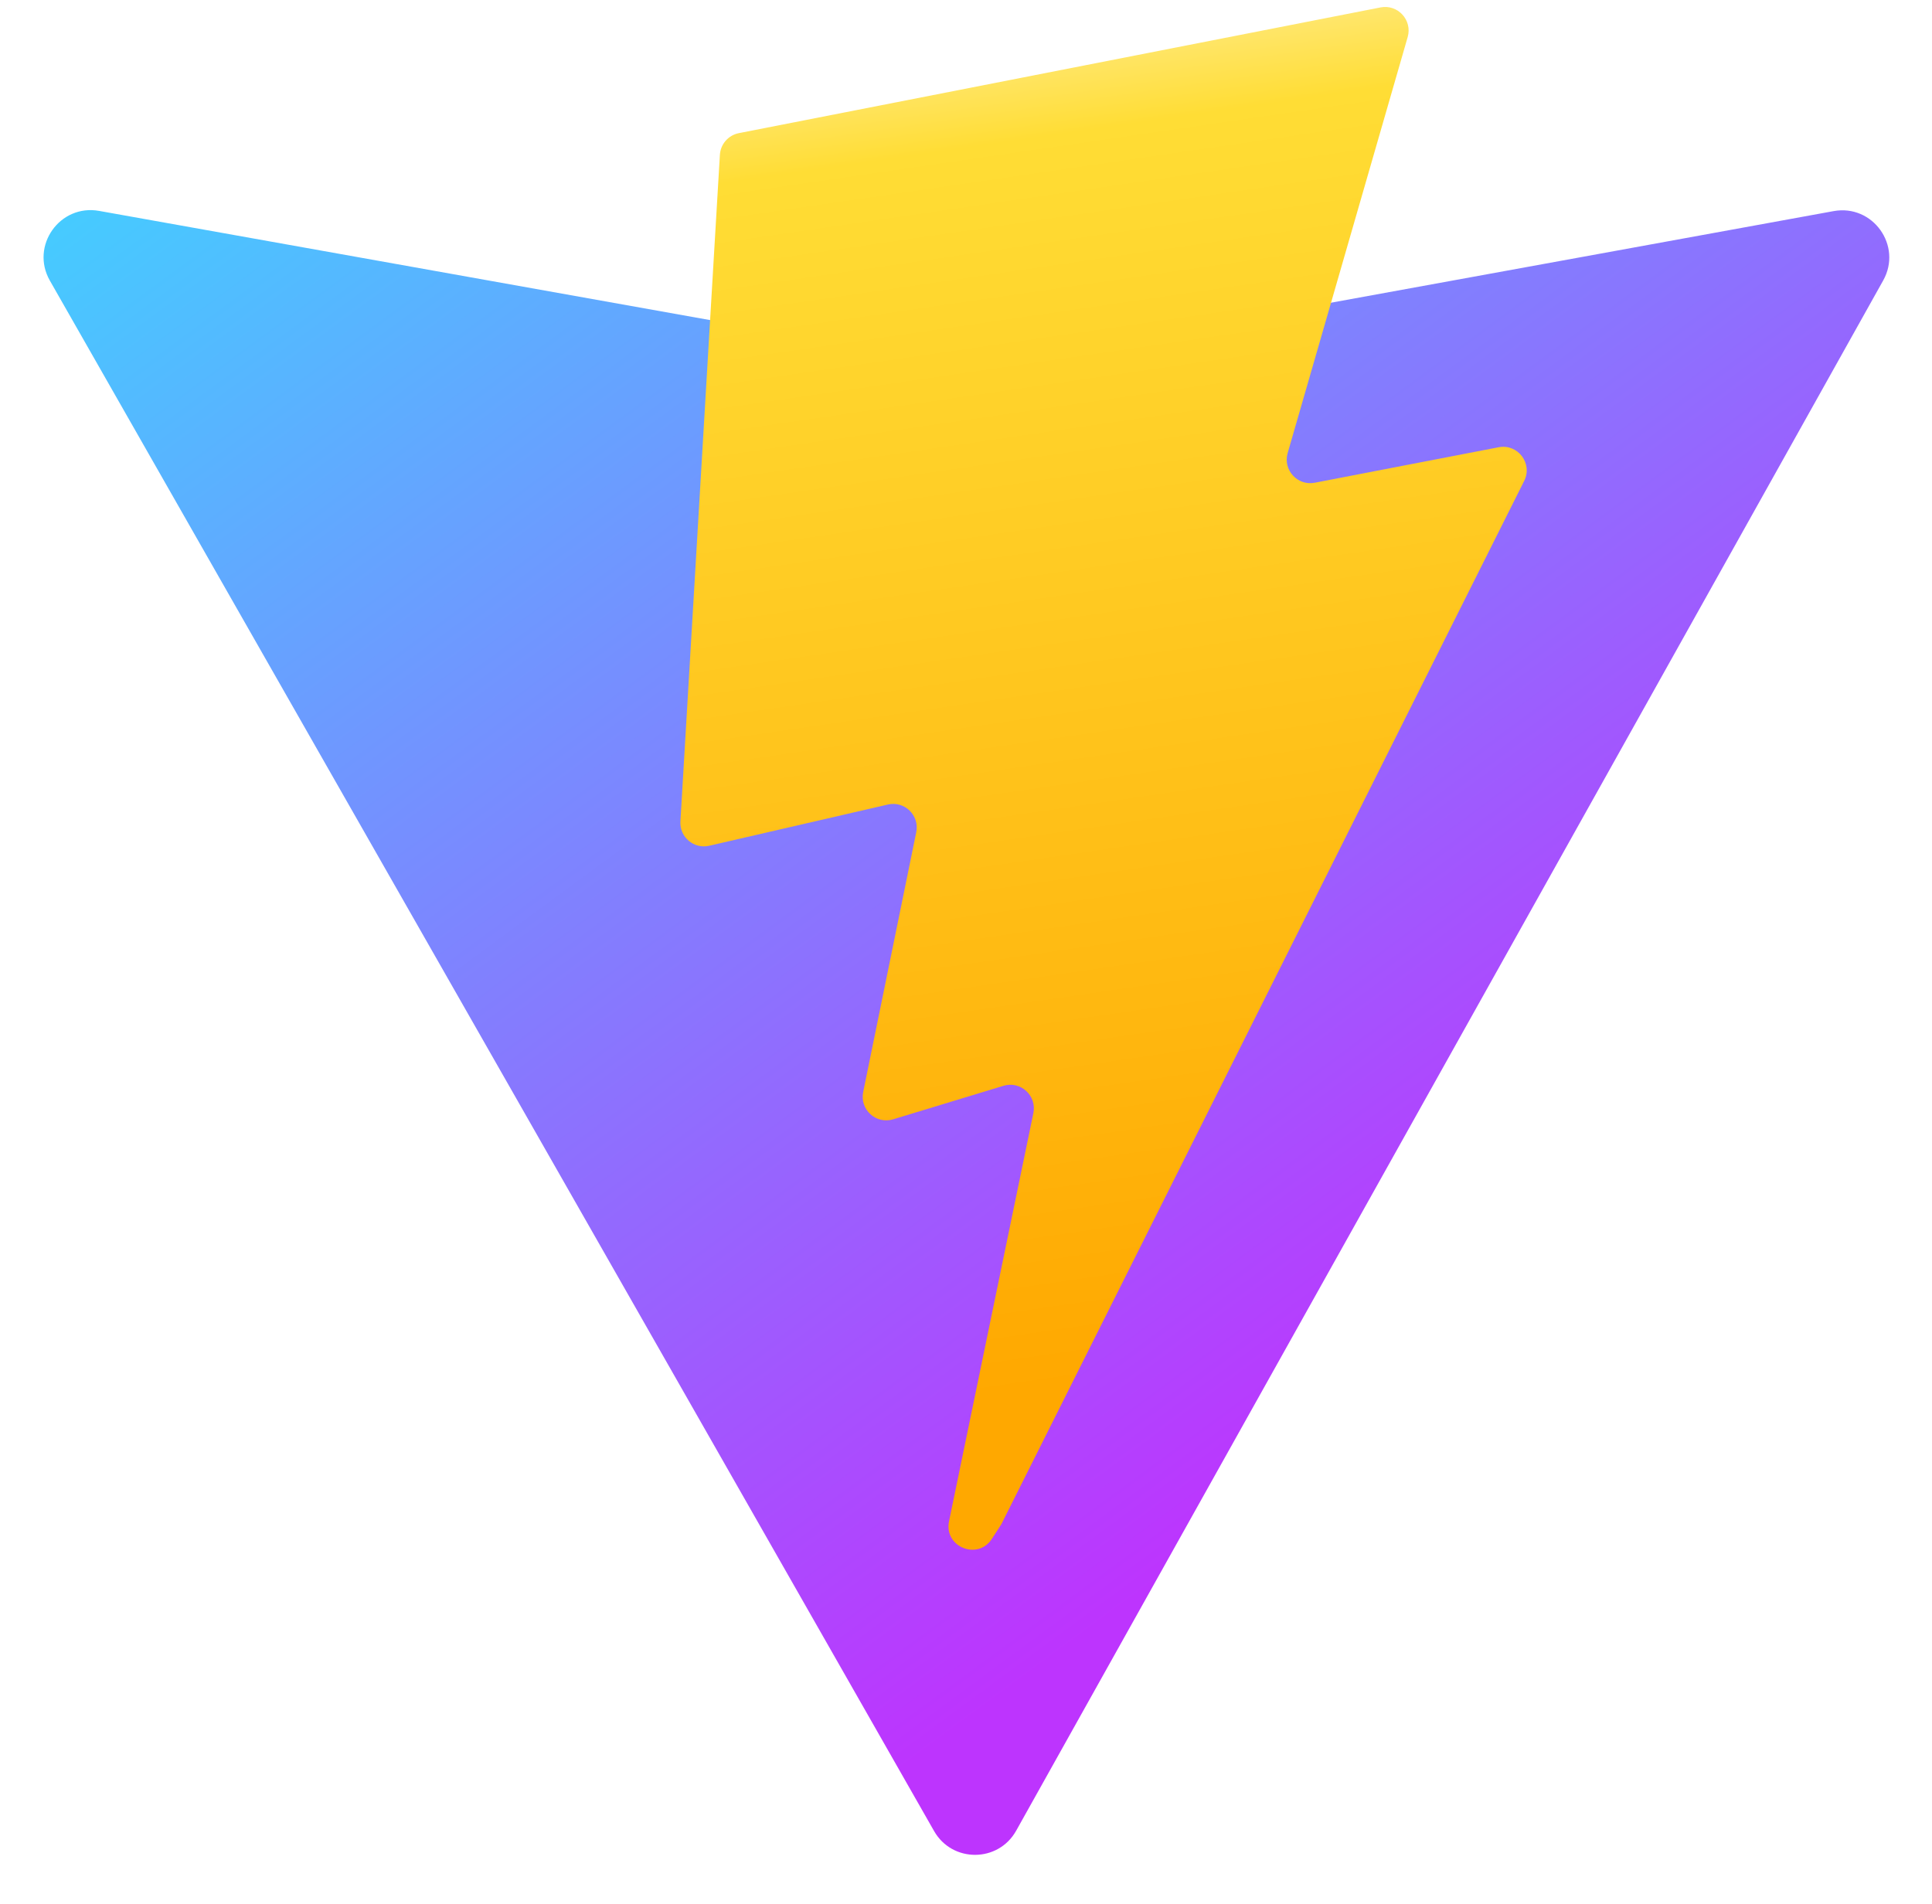
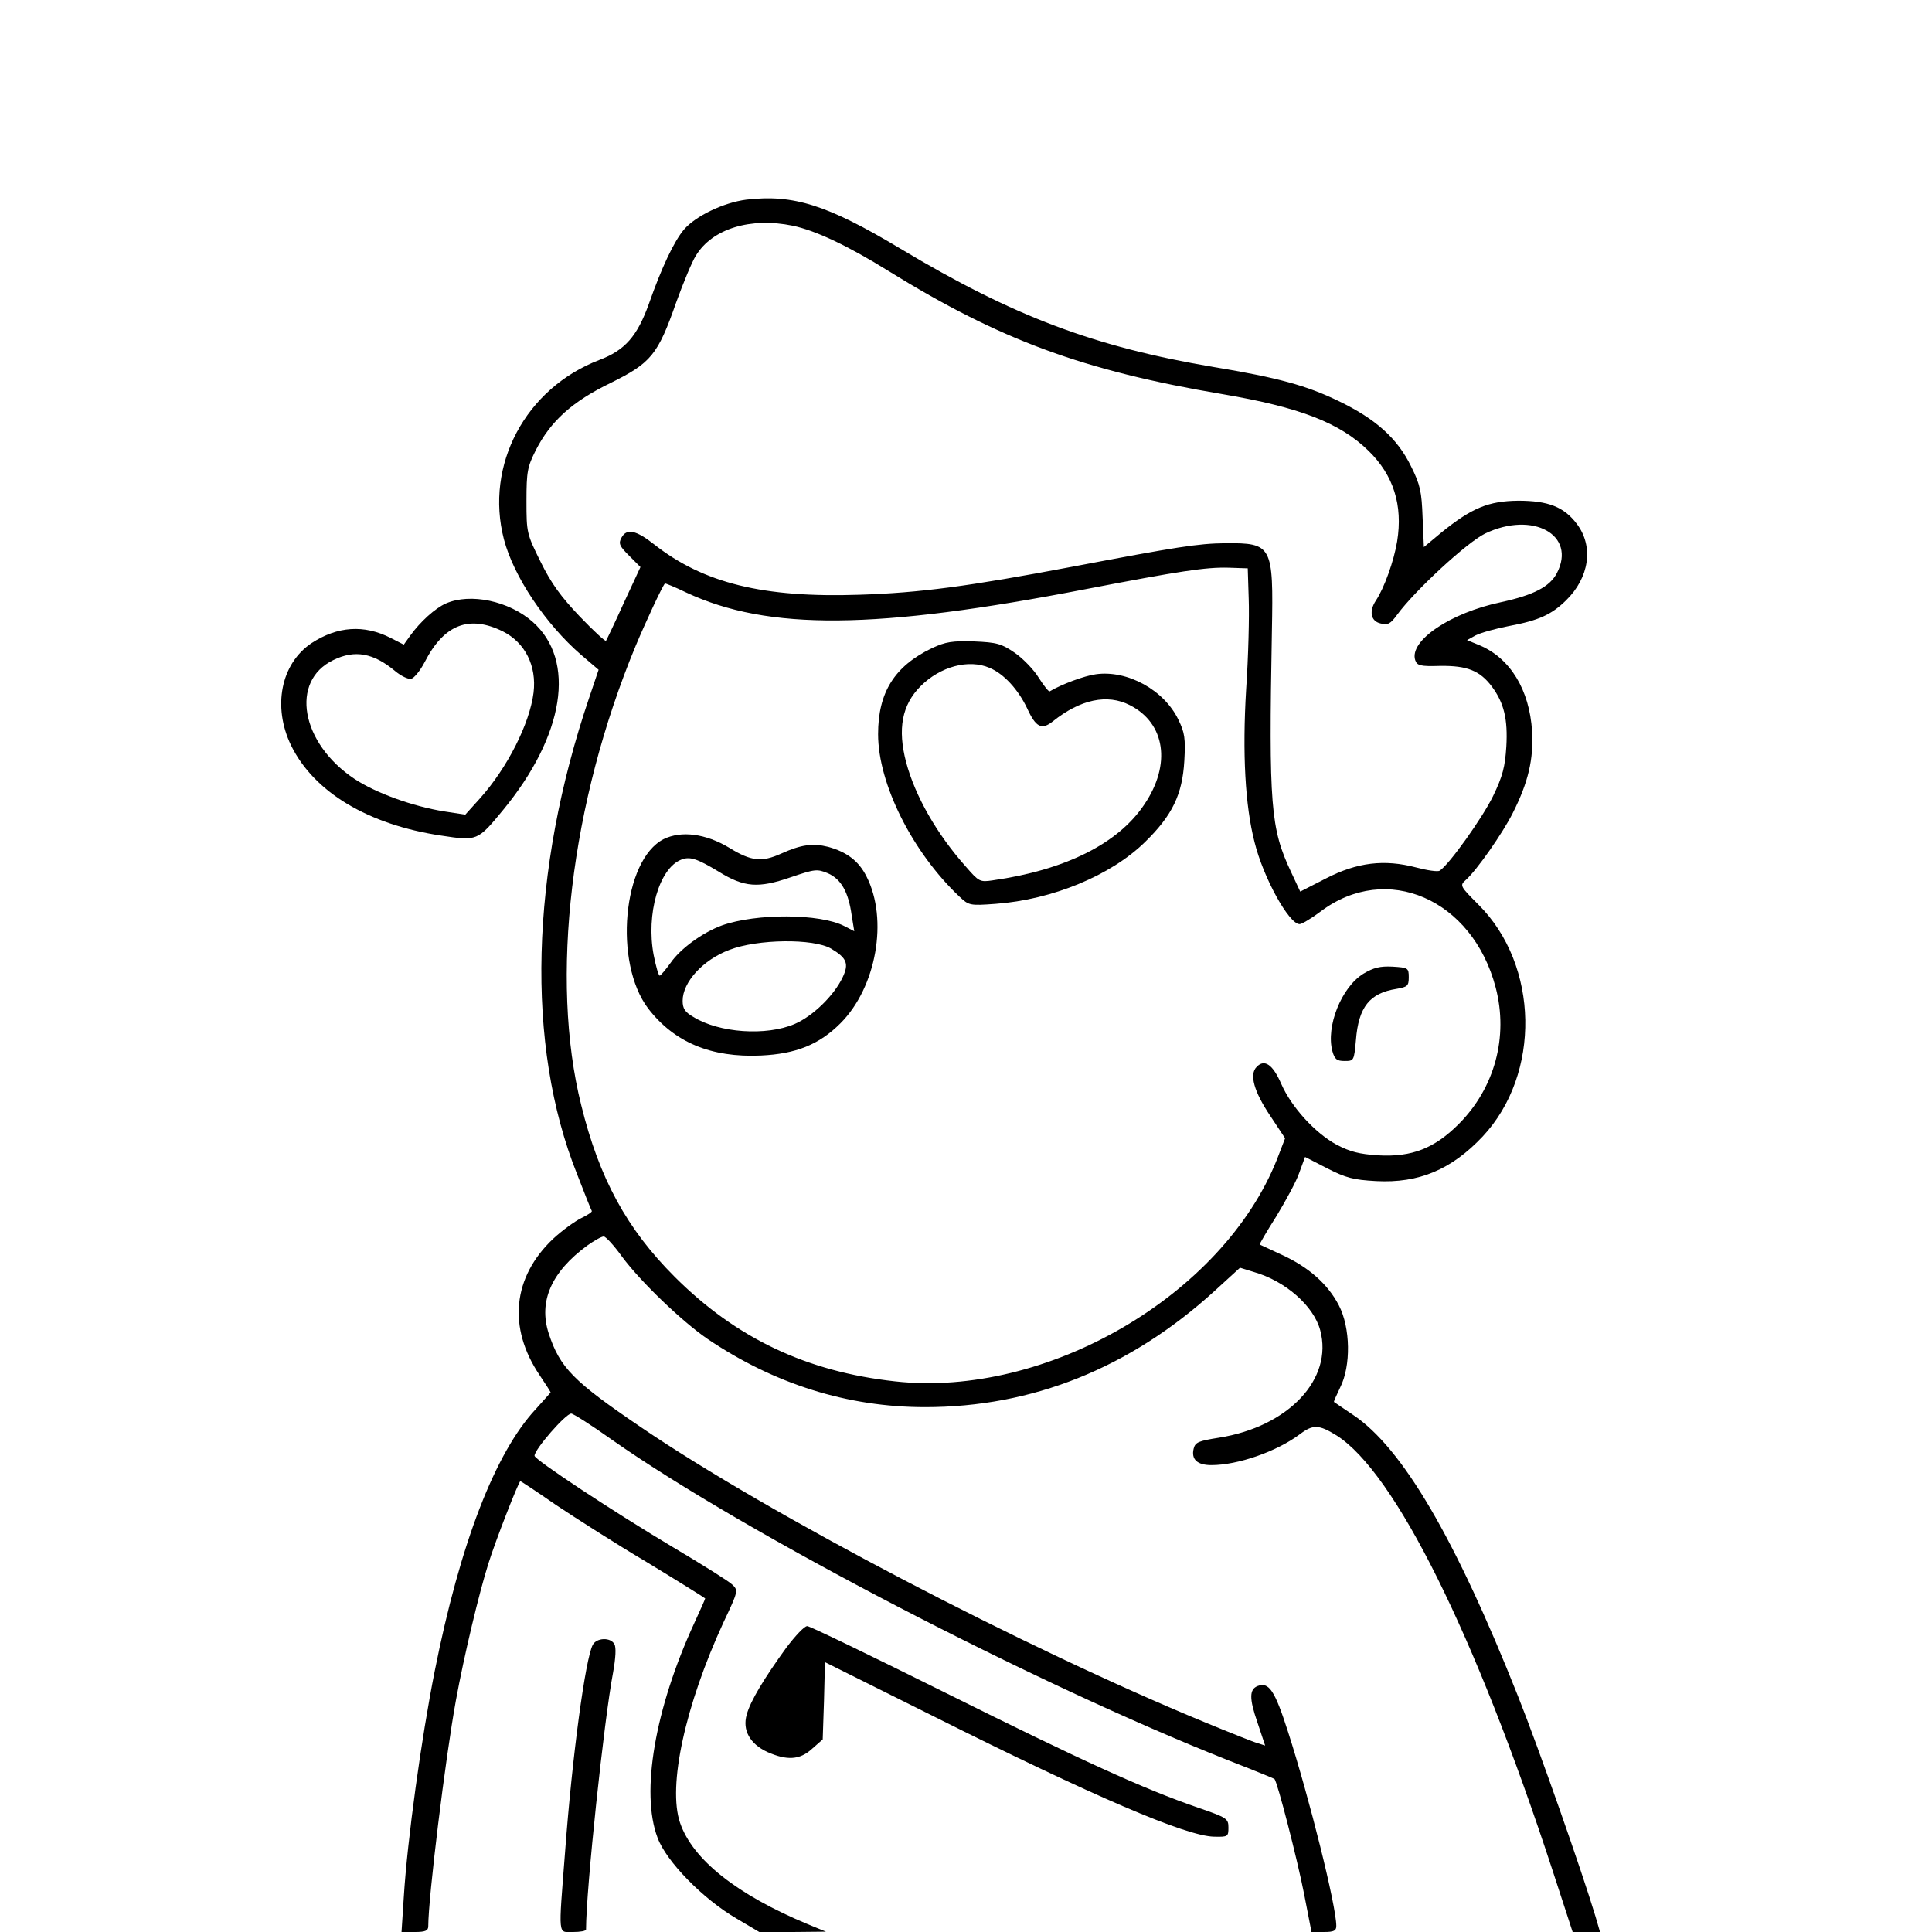
- <svg xmlns="http://www.w3.org/2000/svg" width="410" height="404" viewBox="0 0 410 404" fill="none">
-   <path d="M399.641 59.525L215.643 388.545C211.844 395.338 202.084 395.378 198.228 388.618L10.582 59.556C6.381 52.19 12.68 43.267 21.028 44.759L205.223 77.682C206.398 77.892 207.601 77.89 208.776 77.676L389.119 44.806C397.439 43.289 403.768 52.143 399.641 59.525Z" fill="url(#paint0_linear)" />
-   <path d="M292.965 1.574L156.801 28.255C154.563 28.694 152.906 30.59 152.771 32.866L144.395 174.33C144.198 177.662 147.258 180.248 150.51 179.498L188.42 170.749C191.967 169.931 195.172 173.055 194.443 176.622L183.18 231.775C182.422 235.487 185.907 238.661 189.532 237.56L212.947 230.446C216.577 229.344 220.065 232.527 219.297 236.242L201.398 322.875C200.278 328.294 207.486 331.249 210.492 326.603L212.5 323.5L323.454 102.072C325.312 98.365 322.108 94.137 318.036 94.923L279.014 102.454C275.347 103.161 272.227 99.746 273.262 96.158L298.731 7.867C299.767 4.273 296.636 0.855 292.965 1.574Z" fill="url(#paint1_linear)" />
-   <defs>
-     <linearGradient id="paint0_linear" x1="6" y1="33" x2="235" y2="344" gradientUnits="userSpaceOnUse">
-       <stop stop-color="#41D1FF" />
-       <stop offset="1" stop-color="#BD34FE" />
-     </linearGradient>
-     <linearGradient id="paint1_linear" x1="194.651" y1="8.818" x2="236.076" y2="292.989" gradientUnits="userSpaceOnUse">
-       <stop stop-color="#FFEA83" />
-       <stop offset="0.083" stop-color="#FFDD35" />
-       <stop offset="1" stop-color="#FFA800" />
-     </linearGradient>
-   </defs>
+ <svg xmlns="http://www.w3.org/2000/svg" version="1.0" width="600pt" height="600pt" viewBox="0 0 600 600" preserveAspectRatio="xMidYMid meet">
+   <g transform="translate(0,600) scale(0.1,-0.1)" fill="#000000" stroke="none">
+     <path d="M2318 5380 c-71 -9 -158 -51 -194 -93 -31 -37 -69 -117 -109 -231 -36 -100 -74 -144 -154 -174 -229 -88 -356 -326 -296 -557 30 -115 129 -263 240 -359 l54 -46 -29 -86 c-184 -542 -198 -1080 -38 -1480 23 -60 44 -112 46 -115 1 -3 -14 -13 -33 -22 -20 -10 -59 -38 -87 -64 -126 -119 -142 -276 -42 -424 19 -28 34 -52 34 -53 0 -1 -21 -24 -46 -52 -126 -135 -235 -417 -314 -814 -41 -206 -85 -523 -96 -702 l-7 -108 42 0 c32 0 41 4 41 18 0 88 53 522 86 702 25 137 72 334 101 425 21 68 94 255 99 255 2 0 52 -33 111 -74 60 -40 188 -122 286 -180 97 -59 177 -109 177 -110 0 -2 -15 -36 -34 -77 -122 -265 -167 -526 -114 -666 27 -74 142 -191 245 -251 l71 -42 104 0 103 1 -56 23 c-221 92 -358 201 -397 315 -39 114 16 365 135 623 46 97 46 99 27 117 -10 10 -93 62 -184 116 -183 109 -430 272 -430 284 0 20 97 131 114 131 6 0 63 -36 126 -81 418 -293 1311 -757 1915 -996 77 -30 141 -56 143 -58 9 -8 72 -254 92 -357 l23 -118 39 0 c31 0 38 4 38 19 0 61 -83 395 -150 603 -41 128 -59 155 -94 142 -26 -10 -27 -38 -1 -113 l24 -72 -22 7 c-12 3 -87 33 -167 66 -560 231 -1349 643 -1750 916 -209 142 -251 184 -286 291 -32 99 8 191 120 273 21 15 44 28 51 28 6 0 32 -28 57 -63 58 -78 185 -200 265 -255 207 -140 435 -212 676 -212 333 0 635 121 897 359 l81 74 42 -13 c99 -28 187 -106 207 -181 41 -152 -99 -300 -315 -334 -63 -10 -73 -14 -78 -34 -8 -33 11 -51 55 -51 82 0 203 42 275 96 41 31 59 30 114 -4 181 -115 430 -616 670 -1349 l63 -193 42 0 43 0 -14 48 c-43 143 -175 519 -241 685 -194 489 -359 771 -512 873 -31 21 -58 39 -59 40 -2 0 7 20 19 45 34 67 32 186 -4 255 -34 66 -94 119 -177 157 -36 17 -67 31 -69 32 -1 1 22 41 52 88 29 48 62 108 71 135 l18 49 68 -35 c59 -30 81 -36 153 -40 133 -7 234 36 331 139 181 194 175 531 -13 719 -58 58 -59 60 -40 77 34 30 115 146 146 208 48 95 65 167 60 254 -8 129 -68 227 -163 267 l-39 16 27 15 c16 8 62 21 104 29 91 17 131 35 176 79 73 71 87 168 34 238 -40 53 -89 72 -182 72 -92 -1 -144 -22 -239 -99 l-54 -45 -4 92 c-3 80 -7 101 -36 159 -42 86 -109 147 -226 203 -97 47 -186 72 -386 105 -372 63 -622 157 -974 368 -227 136 -332 169 -478 152z m144 -81 c71 -15 171 -62 298 -141 346 -214 604 -309 1036 -382 241 -41 365 -89 454 -176 78 -76 107 -169 89 -281 -10 -61 -40 -145 -66 -184 -22 -33 -16 -64 14 -71 23 -6 31 -2 52 27 55 75 216 224 273 252 148 71 285 -4 223 -123 -22 -42 -72 -68 -173 -90 -158 -33 -286 -120 -267 -180 6 -17 15 -20 78 -18 84 1 123 -15 160 -64 38 -51 50 -102 45 -187 -4 -62 -11 -91 -41 -153 -33 -68 -138 -215 -166 -232 -6 -4 -39 1 -73 10 -99 26 -183 16 -280 -34 l-80 -41 -29 62 c-63 134 -69 205 -59 747 5 267 1 274 -145 273 -85 -1 -148 -11 -475 -73 -323 -61 -472 -81 -661 -87 -299 -10 -484 36 -637 156 -57 45 -86 51 -102 21 -10 -18 -6 -26 24 -56 l35 -35 -52 -112 c-28 -62 -53 -114 -55 -117 -2 -3 -39 31 -82 76 -58 61 -88 102 -121 169 -43 87 -44 90 -44 189 0 92 3 106 29 158 46 90 113 151 233 209 125 62 146 87 203 250 22 61 49 126 61 145 51 84 170 120 301 93z m1416 -1159 c2 -52 -1 -179 -8 -281 -12 -199 -3 -361 26 -474 27 -110 107 -255 140 -255 7 0 37 18 65 39 205 155 472 39 544 -236 40 -153 -3 -312 -115 -424 -75 -75 -145 -103 -250 -97 -59 4 -87 11 -129 33 -68 37 -141 118 -172 189 -26 60 -52 78 -76 53 -24 -23 -9 -77 43 -154 l45 -68 -25 -65 c-168 -423 -716 -742 -1186 -690 -275 30 -494 134 -685 325 -148 148 -234 305 -290 533 -98 392 -33 939 169 1426 31 74 82 184 91 194 1 1 31 -11 66 -28 255 -119 588 -116 1244 11 286 55 370 68 440 66 l60 -2 3 -95z" />
+     <path d="M2894 3987 c-116 -56 -167 -137 -167 -267 0 -154 106 -366 252 -504 30 -28 32 -29 113 -23 176 13 358 88 464 192 85 83 116 148 122 252 4 70 1 88 -18 127 -44 93 -159 156 -257 142 -36 -5 -106 -31 -143 -53 -3 -2 -18 17 -34 42 -15 25 -49 60 -75 78 -41 28 -55 32 -126 35 -68 2 -88 -1 -131 -21z m179 -61 c44 -18 89 -67 117 -126 27 -59 45 -68 80 -40 85 68 169 86 239 50 110 -56 129 -184 45 -308 -81 -122 -246 -204 -471 -236 -40 -6 -43 -4 -83 42 -91 102 -158 220 -186 325 -27 103 -13 178 45 236 61 61 149 85 214 57z" />
+     <path d="M2061 3394 c-127 -65 -156 -384 -48 -526 81 -105 195 -153 350 -146 109 5 181 34 247 100 112 112 149 323 81 456 -24 48 -61 76 -119 92 -48 12 -84 7 -146 -21 -60 -27 -93 -24 -161 18 -73 44 -149 54 -204 27z m171 -101 c79 -49 123 -52 222 -18 77 26 83 27 117 13 41 -18 64 -58 74 -131 l8 -49 -31 16 c-75 39 -273 40 -380 2 -60 -22 -129 -72 -160 -117 -15 -21 -30 -38 -33 -39 -4 0 -12 29 -19 64 -24 127 17 269 85 296 27 11 49 4 117 -37z m349 -239 c49 -29 56 -47 36 -89 -27 -57 -93 -121 -149 -145 -88 -38 -235 -28 -315 22 -26 15 -33 26 -33 50 0 58 63 127 145 158 88 34 261 36 316 4z" />
+     <path d="M4234 2976 c-68 -42 -117 -164 -96 -241 7 -25 14 -30 38 -30 29 0 29 1 35 65 8 103 43 146 126 159 34 6 38 9 38 36 0 29 -2 30 -50 33 -39 2 -59 -3 -91 -22z" />
+     <path d="M1385 4126 c-34 -15 -80 -57 -111 -100 l-20 -28 -41 21 c-83 42 -165 36 -245 -16 -96 -64 -122 -198 -64 -318 71 -145 239 -246 466 -280 112 -17 113 -17 192 79 191 232 228 465 92 585 -74 65 -193 90 -269 57z m177 -87 c69 -35 105 -107 95 -190 -12 -96 -81 -233 -166 -328 l-46 -51 -65 10 c-100 16 -214 58 -279 101 -167 111 -201 304 -66 369 67 33 125 22 192 -34 18 -15 40 -26 50 -24 9 2 28 25 42 52 60 117 138 147 243 95z" />
+     <path d="M2442 883 c-68 -94 -112 -166 -123 -208 -14 -48 10 -91 64 -116 61 -27 101 -25 139 10 l33 29 4 120 3 120 337 -168 c499 -250 784 -372 871 -374 43 -1 45 0 45 28 0 28 -4 31 -94 62 -171 59 -361 146 -783 356 -229 114 -423 208 -431 208 -9 0 -37 -30 -65 -67z" />
+     <path d="M1841 892 c-23 -43 -64 -346 -86 -642 -21 -271 -23 -250 25 -250 22 0 40 3 40 8 0 123 56 652 84 798 8 45 10 78 4 88 -12 22 -55 20 -67 -2z" />
+   </g>
</svg>
